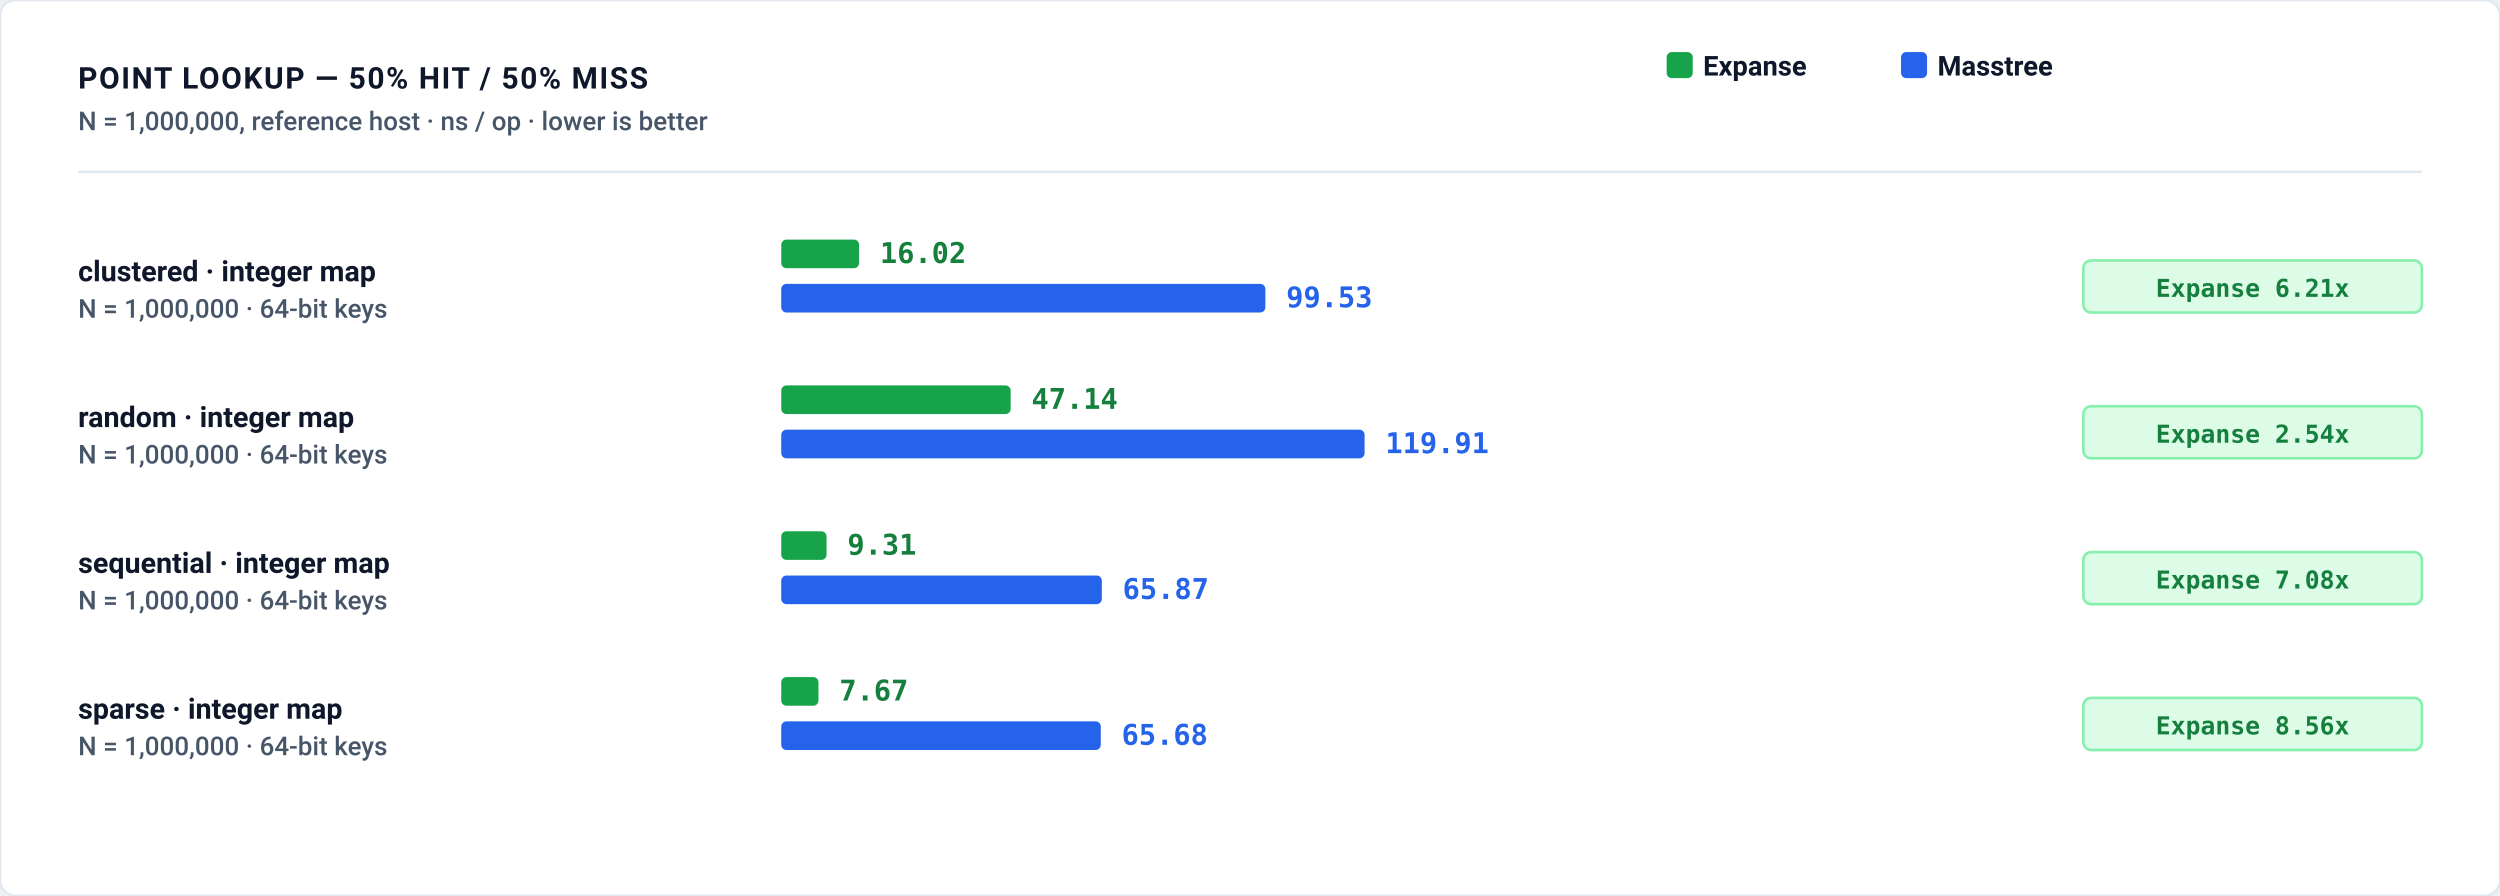
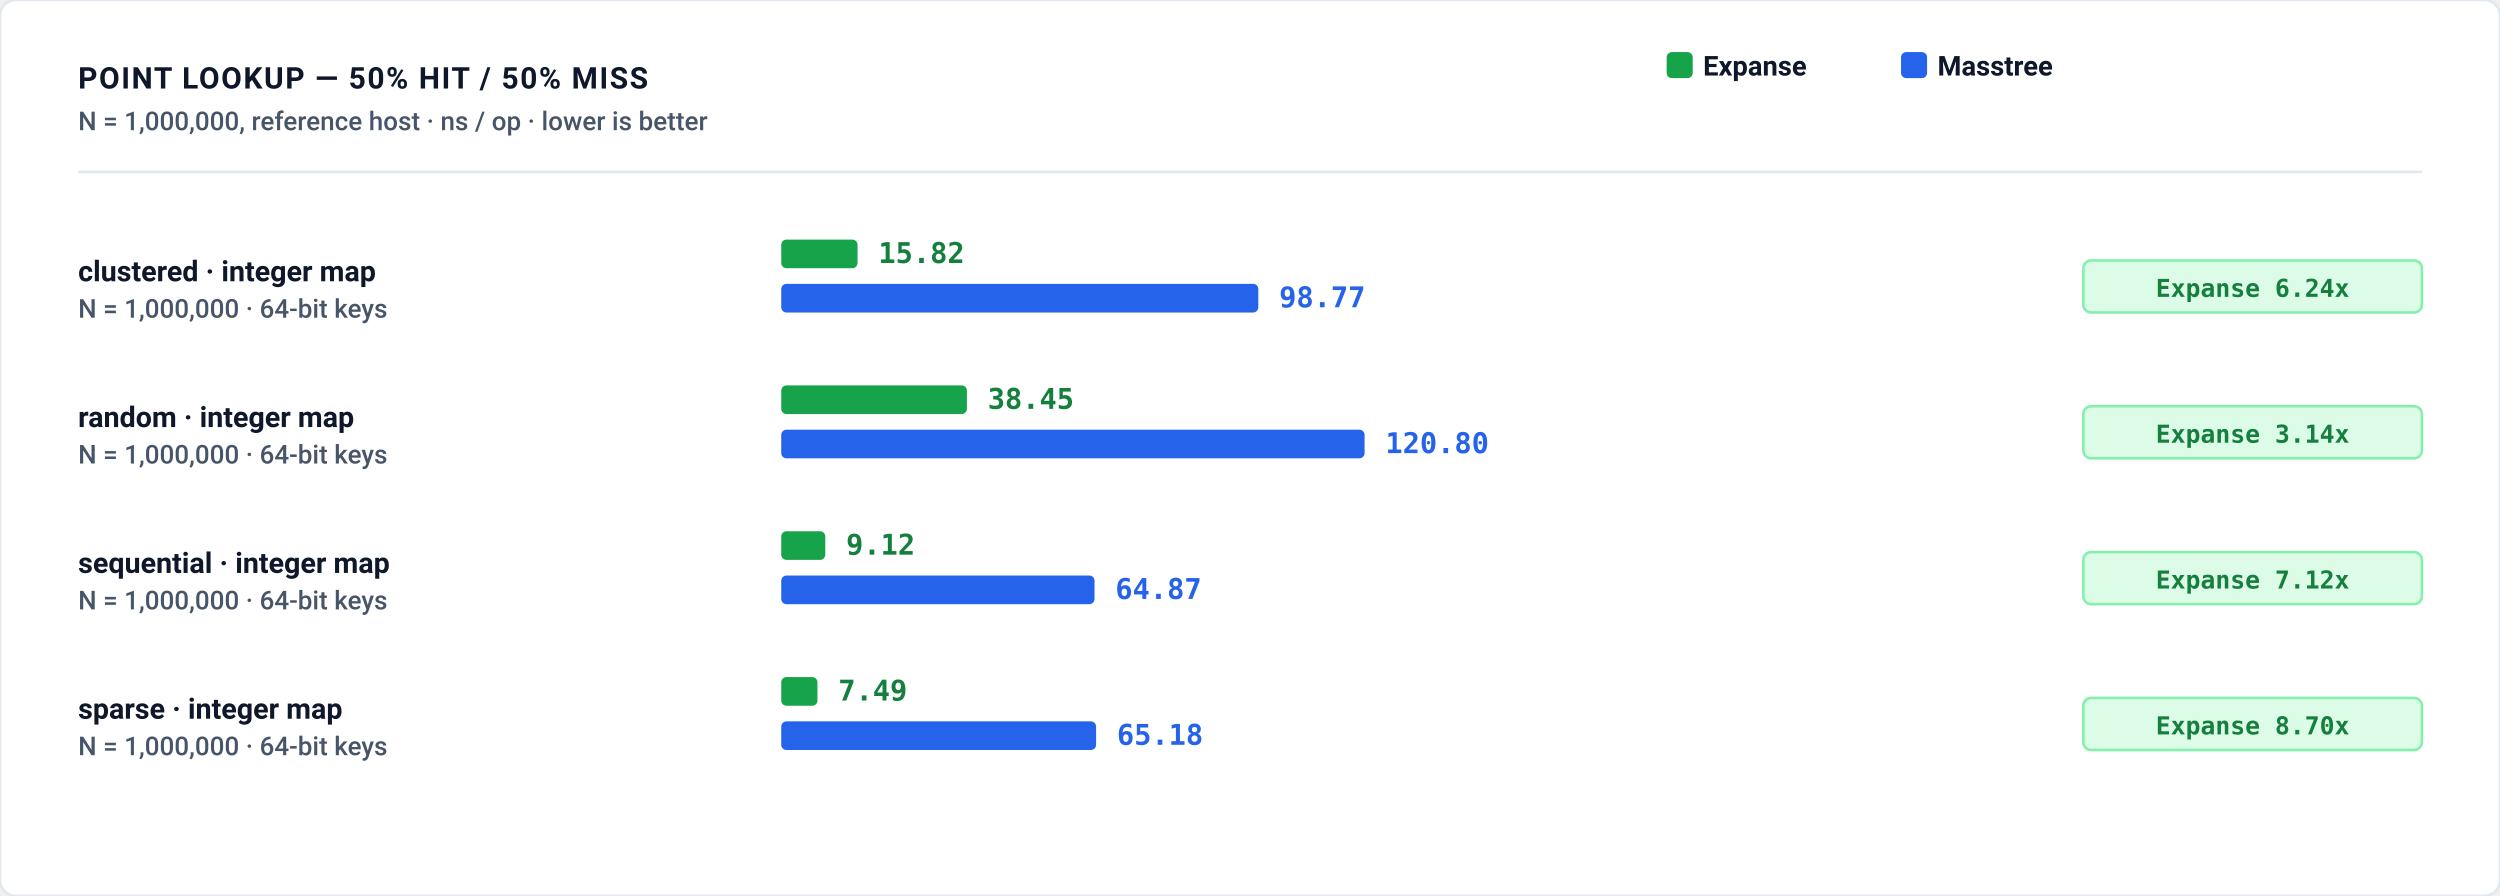
<svg xmlns="http://www.w3.org/2000/svg" role="img" viewBox="0 0 960 344" width="100%" height="100%">
  <defs>
    <style>
      .bg { fill: #ffffff; }
      .border { stroke: #e2e8f0; stroke-width: 1px; fill: none; }
      .grid { stroke: #f1f5f9; stroke-width: 1px; stroke-dasharray: 2,3; }
      .axis { stroke: #cbd5e1; stroke-width: 1.5px; }
      .divider { stroke: #e2e8f0; stroke-width: 1px; }

      .t-title { font-family: -apple-system, BlinkMacSystemFont, "Segoe UI", Roboto, Helvetica, Arial, sans-serif; font-size: 11.5px; font-weight: 700; letter-spacing: 0.6px; fill: #0f172a; text-transform: uppercase; }
      .t-sub { font-family: -apple-system, BlinkMacSystemFont, "Segoe UI", Roboto, Helvetica, Arial, sans-serif; font-size: 10px; font-weight: 500; fill: #475569; }
      .t-unit { font-family: ui-monospace, SFMono-Regular, Menlo, Monaco, Consolas, monospace; font-size: 10px; font-weight: 600; fill: #475569; }
      .t-axis-label { font-family: ui-monospace, SFMono-Regular, Menlo, Monaco, Consolas, monospace; font-size: 9.5px; font-weight: 500; fill: #64748b; }
      .t-bar-label { font-family: -apple-system, BlinkMacSystemFont, "Segoe UI", Roboto, Helvetica, Arial, sans-serif; font-size: 11px; font-weight: 700; fill: #0f172a; }
      .t-legend { font-family: -apple-system, BlinkMacSystemFont, "Segoe UI", Roboto, Helvetica, Arial, sans-serif; font-size: 10.5px; font-weight: 600; fill: #0f172a; }

      .t-val-accent { font-family: ui-monospace, SFMono-Regular, Menlo, Monaco, Consolas, monospace; font-size: 11px; font-weight: 700; fill: #15803d; }
      .t-val-blue { font-family: ui-monospace, SFMono-Regular, Menlo, Monaco, Consolas, monospace; font-size: 11px; font-weight: 600; fill: #2563eb; }
      .t-note { font-family: -apple-system, BlinkMacSystemFont, "Segoe UI", Roboto, Helvetica, Arial, sans-serif; font-size: 9.5px; font-weight: 500; fill: #64748b; }

      .b-expanse { fill: #16a34a; }
      .b-art { fill: #2563eb; }
      .b-masstree { fill: #2563eb; }
      .b-btree { fill: #d97706; }
      .b-hashmap { fill: #7c3aed; }

      .badge-win { fill: #dcfce7; stroke: #86efac; stroke-width: 1px; }
      .badge-win-text { font-family: ui-monospace, SFMono-Regular, Menlo, Monaco, Consolas, monospace; font-size: 9.5px; font-weight: 700; fill: #15803d; text-anchor: middle; }
      .badge-loss { fill: #fef3c7; stroke: #fcd34d; stroke-width: 1px; }
      .badge-loss-text { font-family: ui-monospace, SFMono-Regular, Menlo, Monaco, Consolas, monospace; font-size: 9.5px; font-weight: 700; fill: #b45309; text-anchor: middle; }

      @media (prefers-color-scheme: dark) {
        .bg { fill: #0d1117; }
        .border { stroke: #30363d; }
        .grid { stroke: #21262d; }
        .axis { stroke: #484f58; }
        .divider { stroke: #21262d; }
        .t-title { fill: #f0f6fc; }
        .t-sub { fill: #94a3b8; }
        .t-unit { fill: #94a3b8; }
        .t-axis-label { fill: #94a3b8; }
        .t-bar-label { fill: #f8fafc; }
        .t-legend { fill: #f8fafc; }
        .t-val-accent { fill: #4ade80; }
        .t-val-blue { fill: #38bdf8; }
        .t-note { fill: #94a3b8; }
        .b-expanse { fill: #22c55e; }
        .b-art { fill: #3b82f6; }
        .b-masstree { fill: #3b82f6; }
        .b-btree { fill: #f59e0b; }
        .b-hashmap { fill: #a855f7; }
        .badge-win { fill: #052e16; stroke: #166534; }
        .badge-win-text { fill: #4ade80; }
        .badge-loss { fill: #451a03; stroke: #92400e; }
        .badge-loss-text { fill: #fbbf24; }
      }

      :root[data-theme="dark"] .bg, [data-theme="dark"] .bg { fill: #0d1117; }
      :root[data-theme="dark"] .border, [data-theme="dark"] .border { stroke: #30363d; }
      :root[data-theme="dark"] .grid, [data-theme="dark"] .grid { stroke: #21262d; }
      :root[data-theme="dark"] .axis, [data-theme="dark"] .axis { stroke: #484f58; }
      :root[data-theme="dark"] .divider, [data-theme="dark"] .divider { stroke: #21262d; }
      :root[data-theme="dark"] .t-title, [data-theme="dark"] .t-title { fill: #f0f6fc; }
      :root[data-theme="dark"] .t-sub, [data-theme="dark"] .t-sub { fill: #94a3b8; }
      :root[data-theme="dark"] .t-unit, [data-theme="dark"] .t-unit { fill: #94a3b8; }
      :root[data-theme="dark"] .t-axis-label, [data-theme="dark"] .t-axis-label { fill: #94a3b8; }
      :root[data-theme="dark"] .t-bar-label, [data-theme="dark"] .t-bar-label { fill: #f8fafc; }
      :root[data-theme="dark"] .t-legend, [data-theme="dark"] .t-legend { fill: #f8fafc; }
      :root[data-theme="dark"] .t-val-accent, [data-theme="dark"] .t-val-accent { fill: #4ade80; }
      :root[data-theme="dark"] .t-val-blue, [data-theme="dark"] .t-val-blue { fill: #38bdf8; }
      :root[data-theme="dark"] .t-note, [data-theme="dark"] .t-note { fill: #94a3b8; }
      :root[data-theme="dark"] .b-expanse, [data-theme="dark"] .b-expanse { fill: #22c55e; }
      :root[data-theme="dark"] .b-art, [data-theme="dark"] .b-art { fill: #3b82f6; }
      :root[data-theme="dark"] .b-masstree, [data-theme="dark"] .b-masstree { fill: #3b82f6; }
      :root[data-theme="dark"] .b-btree, [data-theme="dark"] .b-btree { fill: #f59e0b; }
      :root[data-theme="dark"] .b-hashmap, [data-theme="dark"] .b-hashmap { fill: #a855f7; }
      :root[data-theme="dark"] .badge-win, [data-theme="dark"] .badge-win { fill: #052e16; stroke: #166534; }
      :root[data-theme="dark"] .badge-win-text, [data-theme="dark"] .badge-win-text { fill: #4ade80; }
      :root[data-theme="dark"] .badge-loss, [data-theme="dark"] .badge-loss { fill: #451a03; stroke: #92400e; }
      :root[data-theme="dark"] .badge-loss-text, [data-theme="dark"] .badge-loss-text { fill: #fbbf24; }
    </style>
  </defs>
  <rect width="100%" height="100%" class="bg" rx="6" />
  <rect width="100%" height="100%" class="border" rx="6" />
  <text x="30" y="34" class="t-title">POINT LOOKUP — 50% HIT / 50% MISS</text>
  <text x="30" y="50" class="t-sub">N = 1,000,000, reference host · ns / op · lower is better</text>
  <g transform="translate(640, 20)">
    <rect x="0" y="0" width="10" height="10" rx="2" class="b-expanse" />
    <text x="14" y="9" class="t-legend">Expanse</text>
    <rect x="90" y="0" width="10" height="10" rx="2" class="b-masstree" />
    <text x="104" y="9" class="t-legend">Masstree</text>
  </g>
  <line x1="30" y1="66" x2="930" y2="66" class="divider" />
  <text x="30" y="108" class="t-bar-label">clustered · integer map</text>
  <text x="30" y="122" class="t-sub">N = 1,000,000 · 64-bit keys</text>
-   <rect x="300" y="92" width="29.9" height="11" rx="2" class="b-expanse" />
-   <text x="337.9" y="101" class="t-val-accent">16.02</text>
-   <rect x="300" y="109" width="185.9" height="11" rx="2" class="b-masstree" />
-   <text x="493.9" y="118" class="t-val-blue">99.53</text>
+   <rect x="300" y="92" width="29.3" height="11" rx="2" class="b-expanse" />
+   <text x="337.3" y="101" class="t-val-accent">15.82</text>
+   <rect x="300" y="109" width="183.2" height="11" rx="2" class="b-masstree" />
+   <text x="491.2" y="118" class="t-val-blue">98.77</text>
  <rect x="800" y="100" width="130" height="20" rx="3" class="badge-win" />
-   <text x="865" y="114" class="badge-win-text">Expanse 6.21x</text>
+   <text x="865" y="114" class="badge-win-text">Expanse 6.24x</text>
  <text x="30" y="164" class="t-bar-label">random · integer map</text>
  <text x="30" y="178" class="t-sub">N = 1,000,000 · 64-bit keys</text>
-   <rect x="300" y="148" width="88.1" height="11" rx="2" class="b-expanse" />
-   <text x="396.1" y="157" class="t-val-accent">47.14</text>
+   <rect x="300" y="148" width="71.3" height="11" rx="2" class="b-expanse" />
+   <text x="379.3" y="157" class="t-val-accent">38.45</text>
  <rect x="300" y="165" width="224.0" height="11" rx="2" class="b-masstree" />
-   <text x="532.0" y="174" class="t-val-blue">119.91</text>
+   <text x="532.0" y="174" class="t-val-blue">120.80</text>
  <rect x="800" y="156" width="130" height="20" rx="3" class="badge-win" />
-   <text x="865" y="170" class="badge-win-text">Expanse 2.54x</text>
+   <text x="865" y="170" class="badge-win-text">Expanse 3.14x</text>
  <text x="30" y="220" class="t-bar-label">sequential · integer map</text>
  <text x="30" y="234" class="t-sub">N = 1,000,000 · 64-bit keys</text>
-   <rect x="300" y="204" width="17.4" height="11" rx="2" class="b-expanse" />
-   <text x="325.4" y="213" class="t-val-accent">9.31</text>
-   <rect x="300" y="221" width="123.1" height="11" rx="2" class="b-masstree" />
-   <text x="431.1" y="230" class="t-val-blue">65.87</text>
+   <rect x="300" y="204" width="16.9" height="11" rx="2" class="b-expanse" />
+   <text x="324.9" y="213" class="t-val-accent">9.12</text>
+   <rect x="300" y="221" width="120.3" height="11" rx="2" class="b-masstree" />
+   <text x="428.3" y="230" class="t-val-blue">64.87</text>
  <rect x="800" y="212" width="130" height="20" rx="3" class="badge-win" />
-   <text x="865" y="226" class="badge-win-text">Expanse 7.08x</text>
+   <text x="865" y="226" class="badge-win-text">Expanse 7.12x</text>
  <text x="30" y="276" class="t-bar-label">sparse · integer map</text>
  <text x="30" y="290" class="t-sub">N = 1,000,000 · 64-bit keys</text>
-   <rect x="300" y="260" width="14.3" height="11" rx="2" class="b-expanse" />
-   <text x="322.3" y="269" class="t-val-accent">7.67</text>
-   <rect x="300" y="277" width="122.7" height="11" rx="2" class="b-masstree" />
-   <text x="430.7" y="286" class="t-val-blue">65.68</text>
+   <rect x="300" y="260" width="13.9" height="11" rx="2" class="b-expanse" />
+   <text x="321.9" y="269" class="t-val-accent">7.49</text>
+   <rect x="300" y="277" width="120.9" height="11" rx="2" class="b-masstree" />
+   <text x="428.9" y="286" class="t-val-blue">65.18</text>
  <rect x="800" y="268" width="130" height="20" rx="3" class="badge-win" />
-   <text x="865" y="282" class="badge-win-text">Expanse 8.56x</text>
+   <text x="865" y="282" class="badge-win-text">Expanse 8.70x</text>
</svg>
